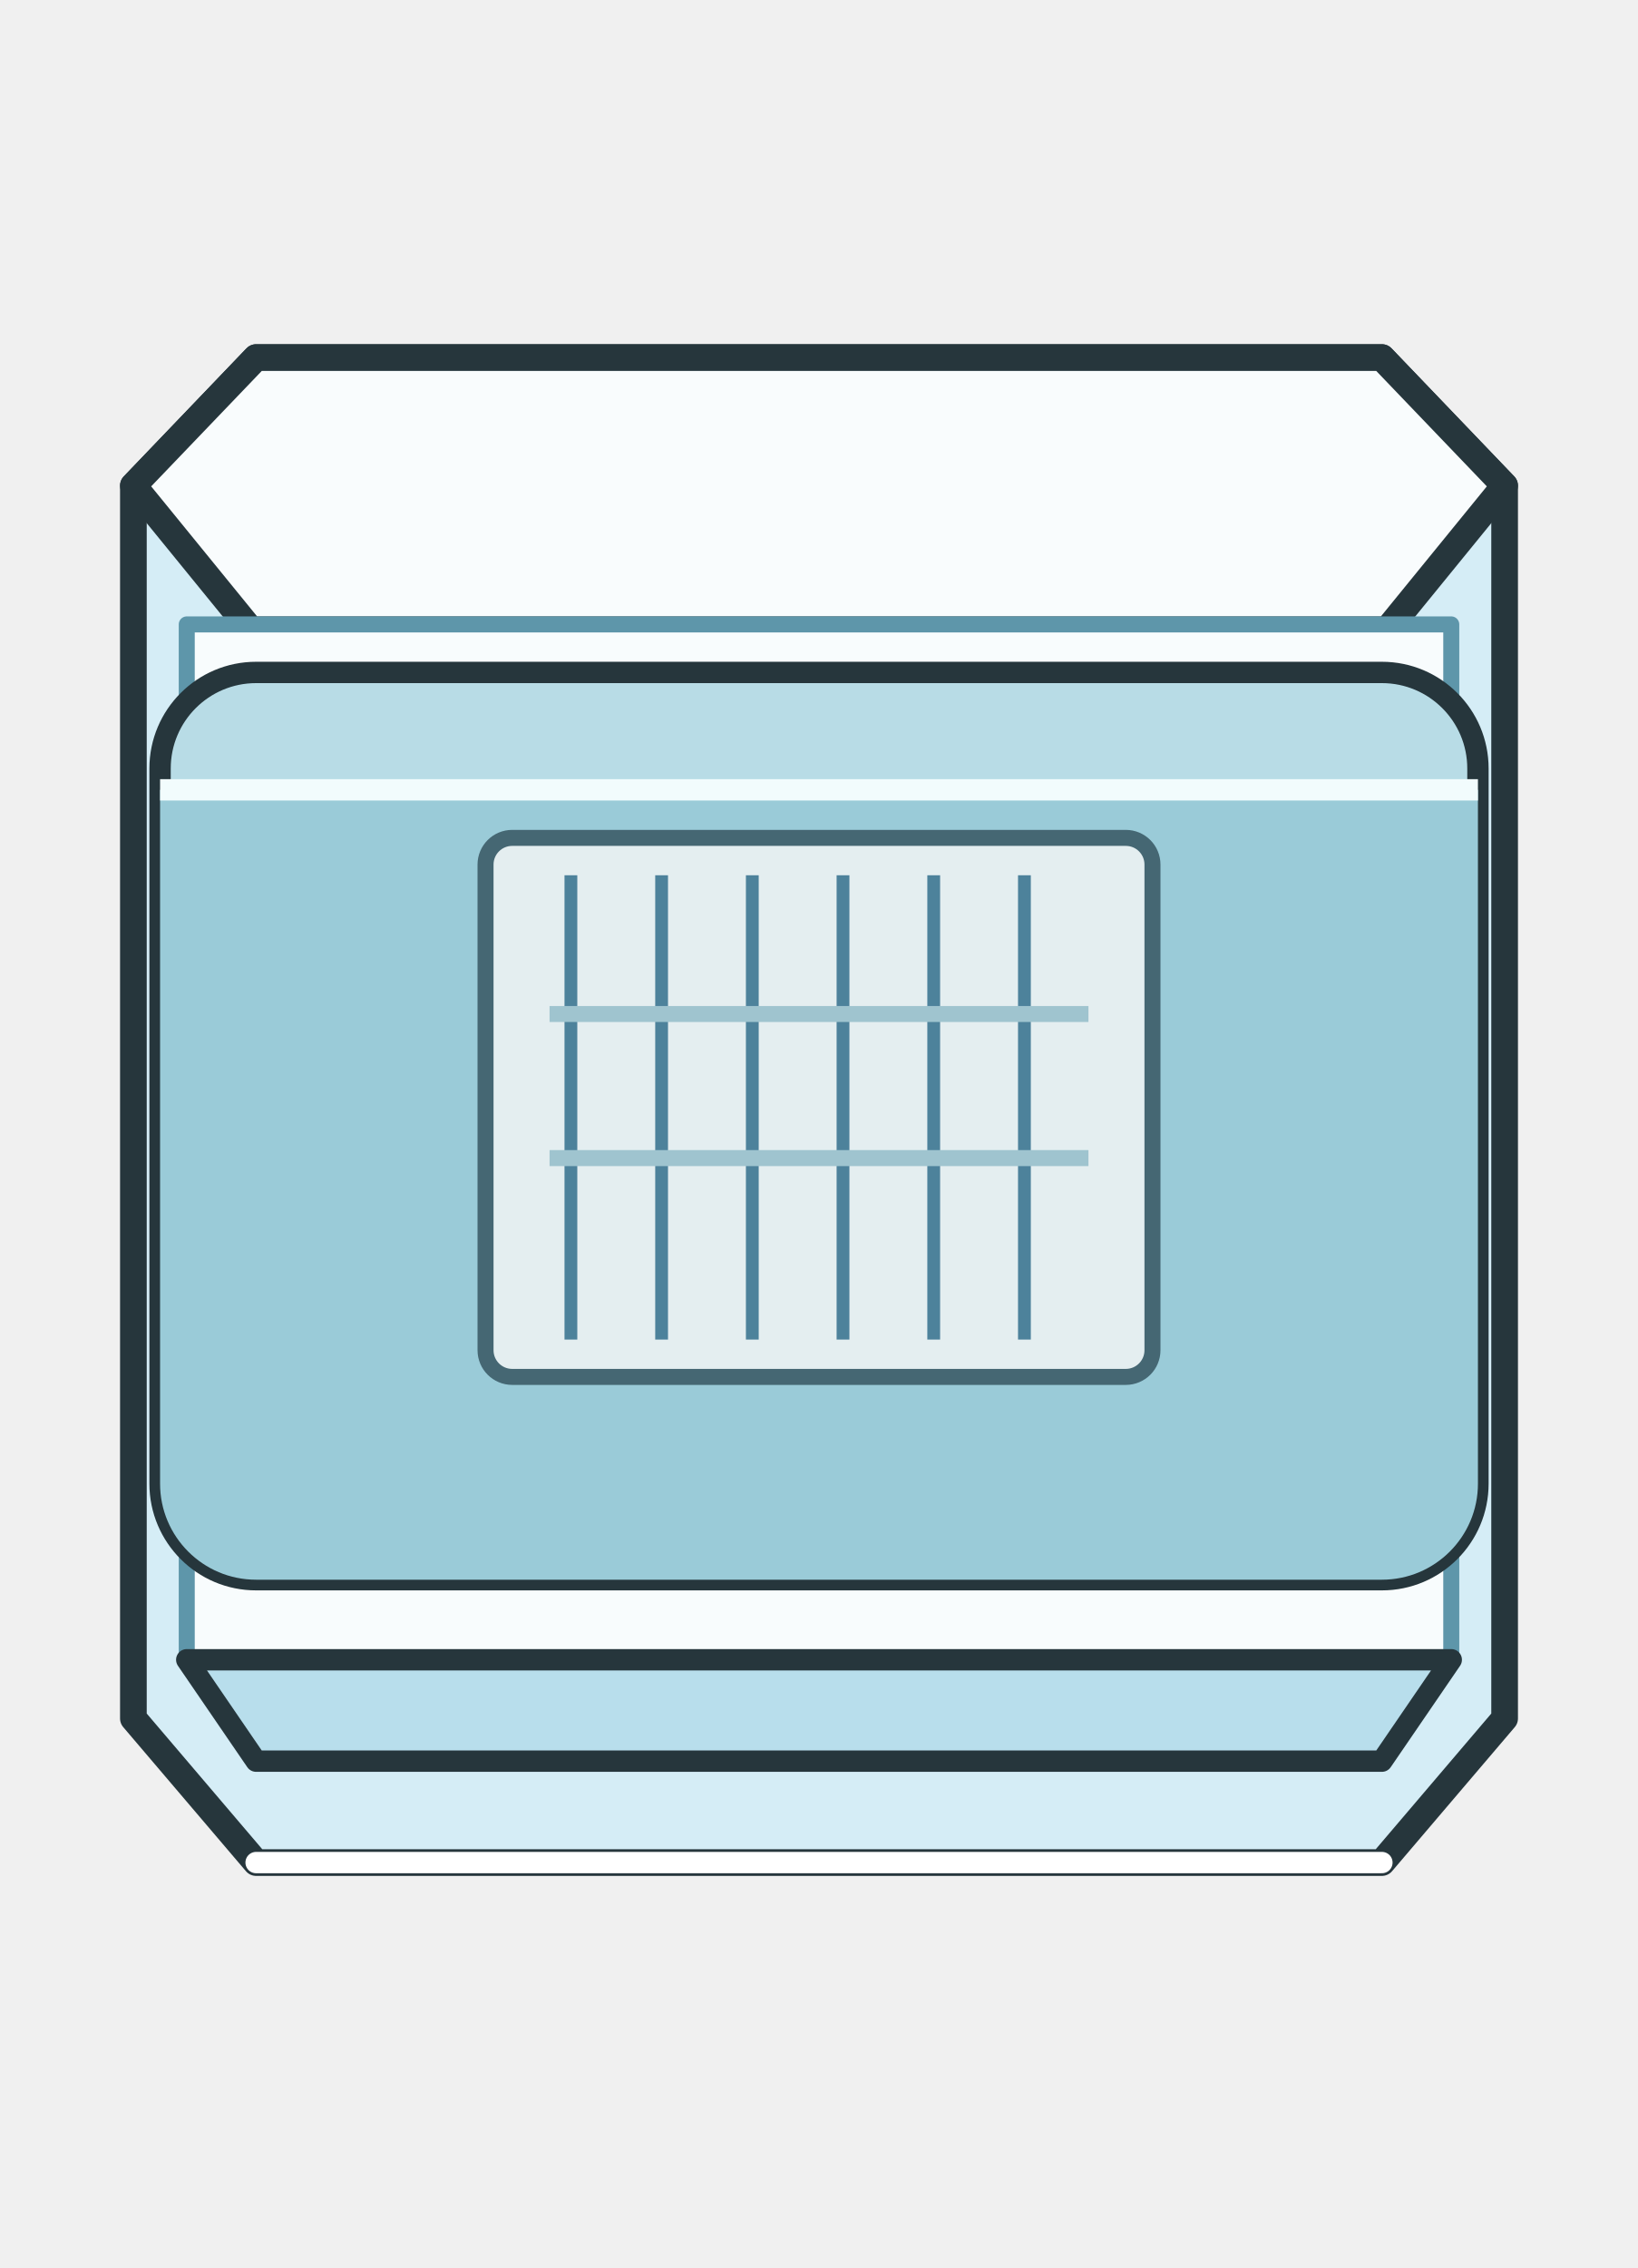
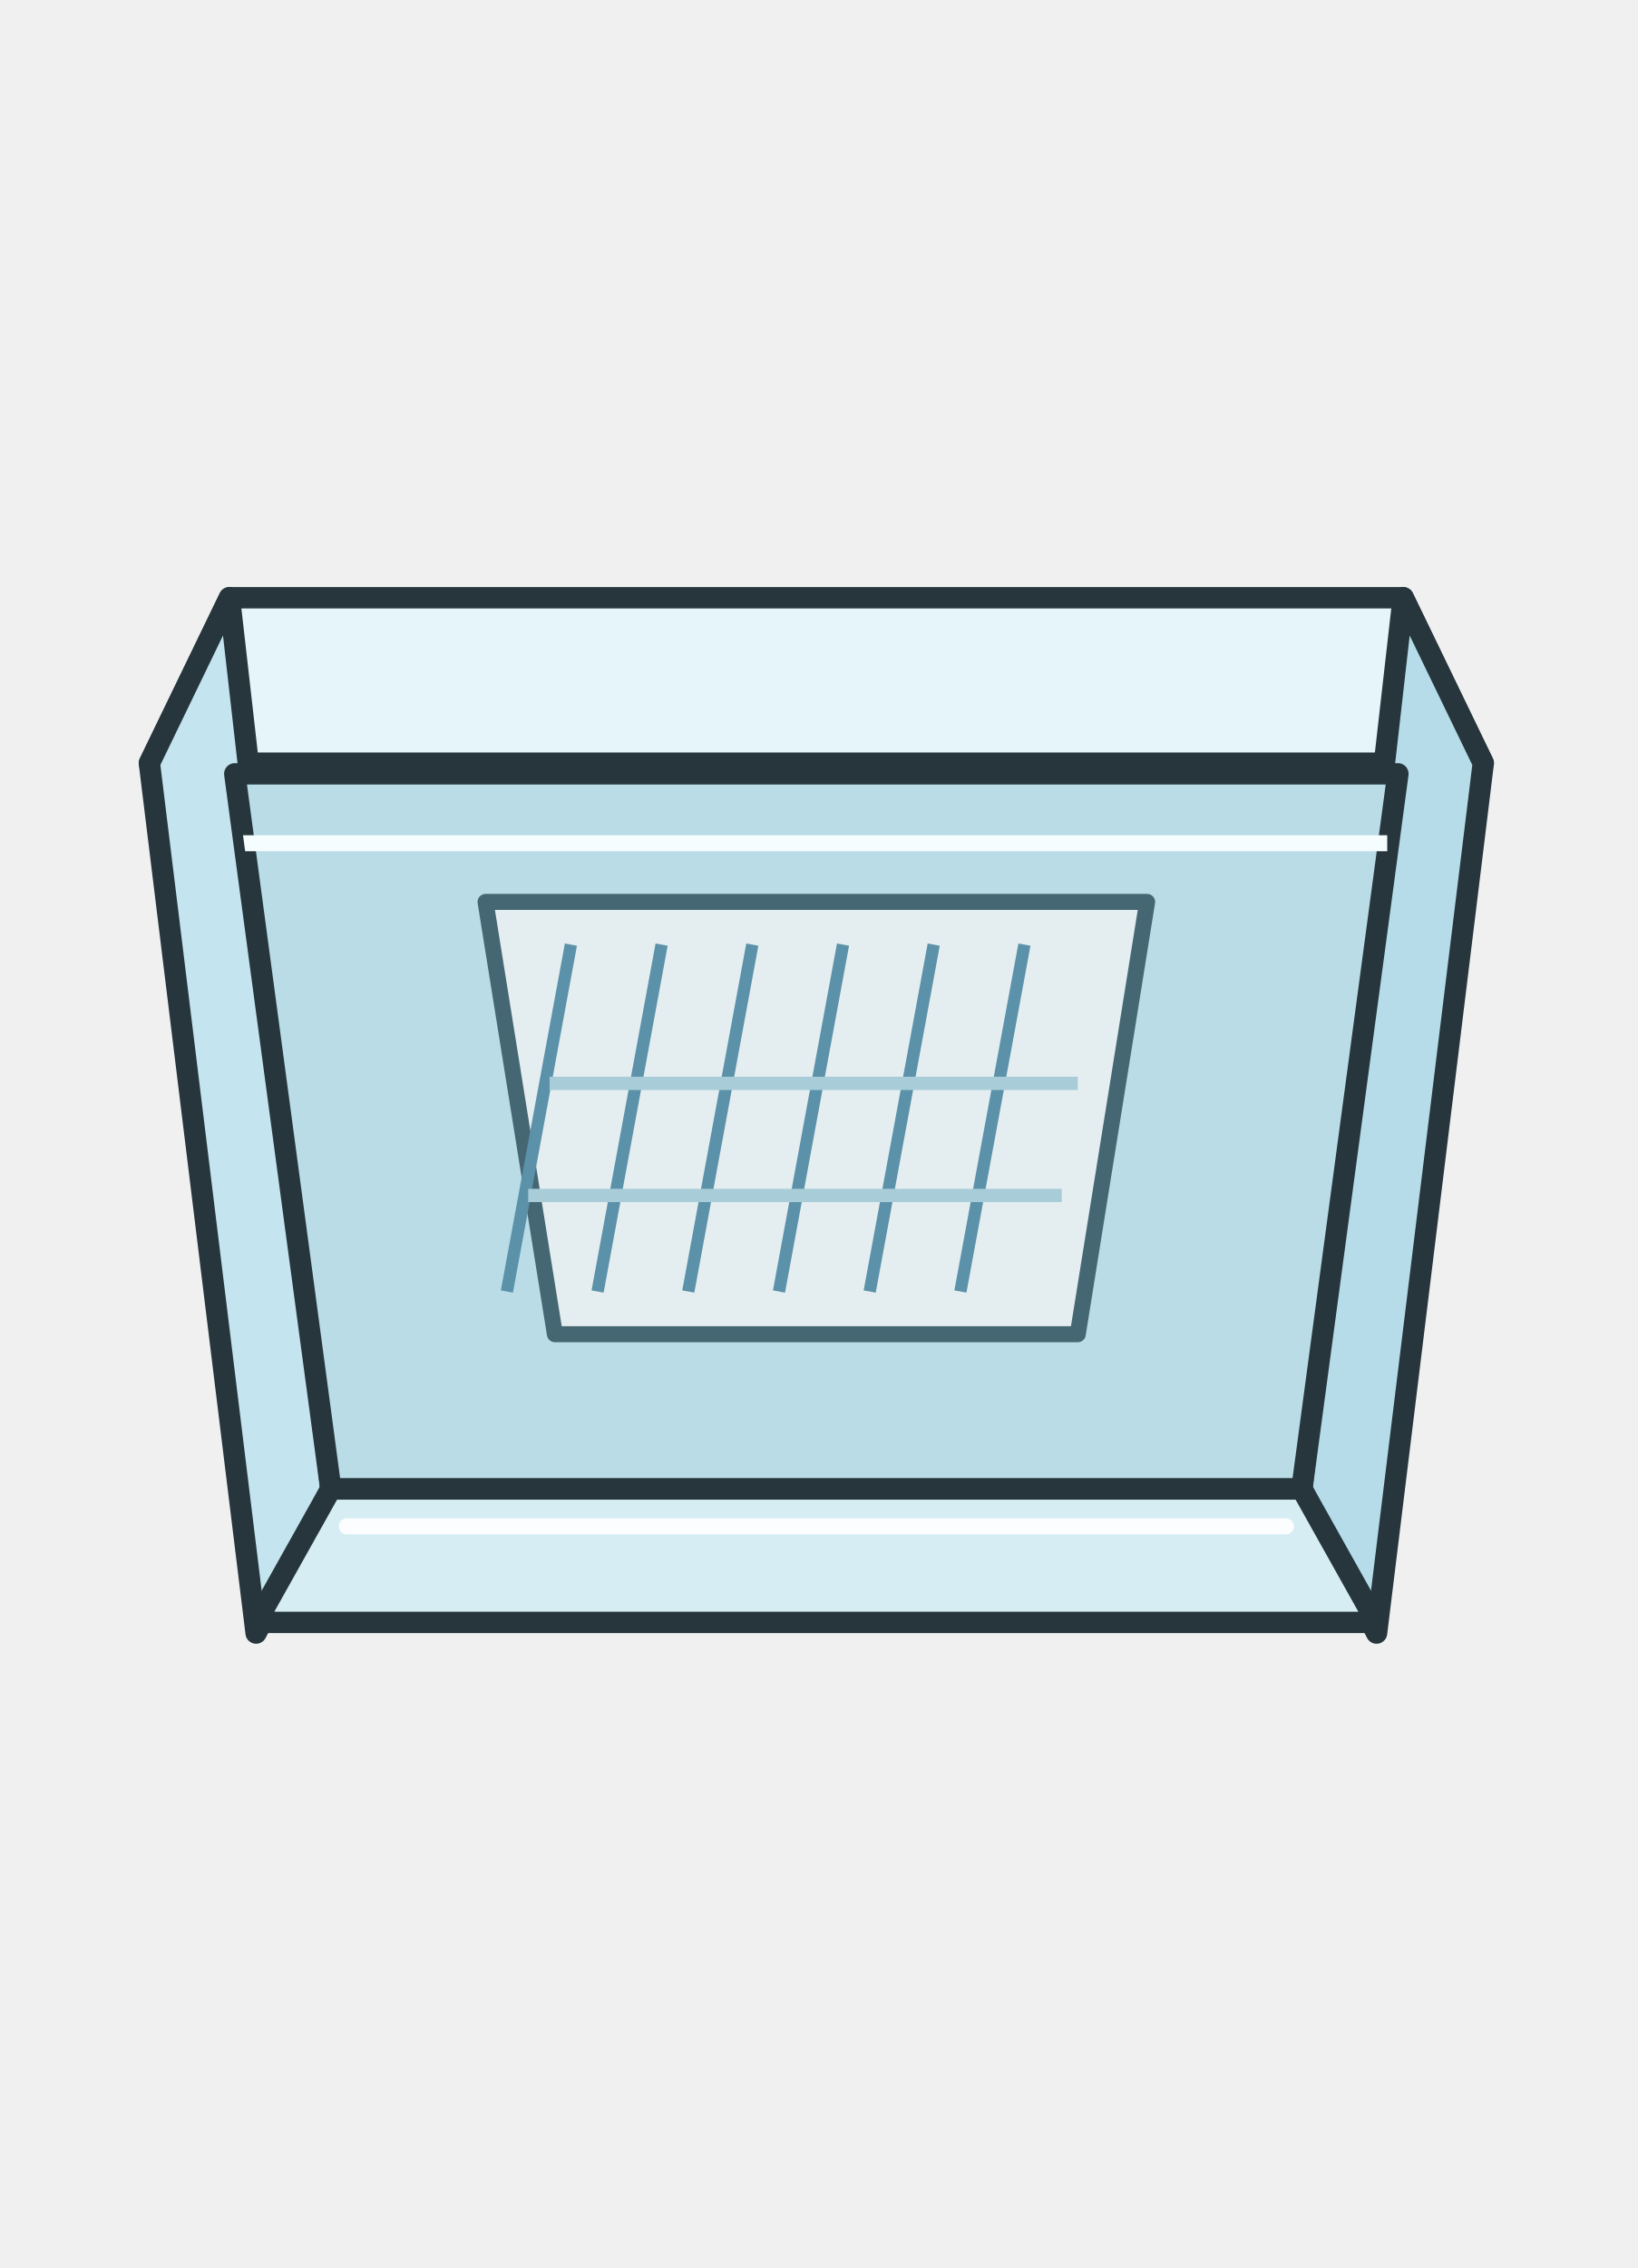
<svg xmlns="http://www.w3.org/2000/svg" viewBox="0 0 306.973 424.97">
  <defs>
-     <clipPath id="bath">
-       <rect x="30" y="126" width="247" height="170" rx="18" />
+     <clipPath id="anchor_liquid_clip">
+       <path d="M44 145H262L244 279H62Z" />
    </clipPath>
  </defs>
-   <path d="M25 91 48 67h211l23 24v231l-23 27H48l-23-27Z" fill="#d5edf6" stroke="#26363c" stroke-linejoin="round" stroke-width="5" />
-   <path d="m25 91 23-24h211l23 24-22 27H47Z" fill="#f9fcfd" stroke="#26363c" stroke-linejoin="round" stroke-width="5" />
-   <path d="M35 117h237v194H35Z" fill="#f8fcfd" stroke="#5e96aa" stroke-linejoin="round" stroke-width="3" />
-   <rect x="30" y="126" width="247" height="170" rx="18" fill="#b8dce6" stroke="#26363c" stroke-width="4" />
-   <g clip-path="url(#bath)">
-     <path d="M30 148h247v148H30Z" fill="#9acbd8" />
-     <path d="M30 148h247" fill="none" stroke="#f2fcfd" stroke-width="4" />
-     <rect x="91" y="157" width="125" height="101" rx="5" fill="#e4eef0" stroke="#456773" stroke-width="3" />
-     <path d="M107 164v87M124 164v87M141 164v87M158 164v87M175 164v87M192 164v87" stroke="#4d829b" stroke-width="2.4" />
-     <path d="M103 190h101M103 217h101" stroke="#9fc4cf" stroke-width="3" />
+   <path d="M43 112H263L278 143H28Z" fill="#e6f5fa" stroke="#26363c" stroke-linejoin="round" stroke-width="4" />
+   <path d="m28 143 15-31 19 167-14 27Z" fill="#c4e4ef" stroke="#26363c" stroke-linejoin="round" stroke-width="4" />
+   <path d="m278 143-15-31-19 167 14 27Z" fill="#b6dce9" stroke="#26363c" stroke-linejoin="round" stroke-width="4" />
+   <path d="M44 145H262L244 279H62Z" fill="#b9dce6" stroke="#26363c" stroke-linejoin="round" stroke-width="4" />
+   <g id="overlay_root" />
+   <rect id="anchor_liquid_bounds" x="44" y="145" width="218" height="134" display="none" fill="none" stroke="none" />
+   <g clip-path="url(#anchor_liquid_clip)">
+     <path d="M44 158H260" fill="none" stroke="#f5fdff" stroke-width="3" />
+     <path d="M91 169H215L202 250H104Z" fill="#e4eef0" stroke="#456773" stroke-linejoin="round" stroke-width="3" />
+     <g fill="none" stroke="#5b91a9" stroke-width="2.3">
+       <path d="m107 177-12 65M124 177l-12 65M141 177l-12 65M158 177l-12 65M175 177l-12 65M192 177l-12 65" />
+     </g>
+     <g stroke="#a8cdd8" stroke-width="2.5">
+       <path d="m103 203 99 0M99 224h100" />
+     </g>
  </g>
-   <path d="M35 311h237l-13 19H48Z" fill="#b8deec" stroke="#26363c" stroke-linejoin="round" stroke-width="4" />
-   <path d="M48 349h211" fill="none" stroke="#fff" stroke-linecap="round" stroke-width="4" />
+   <path d="M62 279H244L258 304H48Z" fill="#d6edf4" stroke="#26363c" stroke-linejoin="round" stroke-width="4" />
+   <path d="M65 286H241" fill="none" stroke="#fff" stroke-linecap="round" stroke-width="3" opacity=".9" />
</svg>
